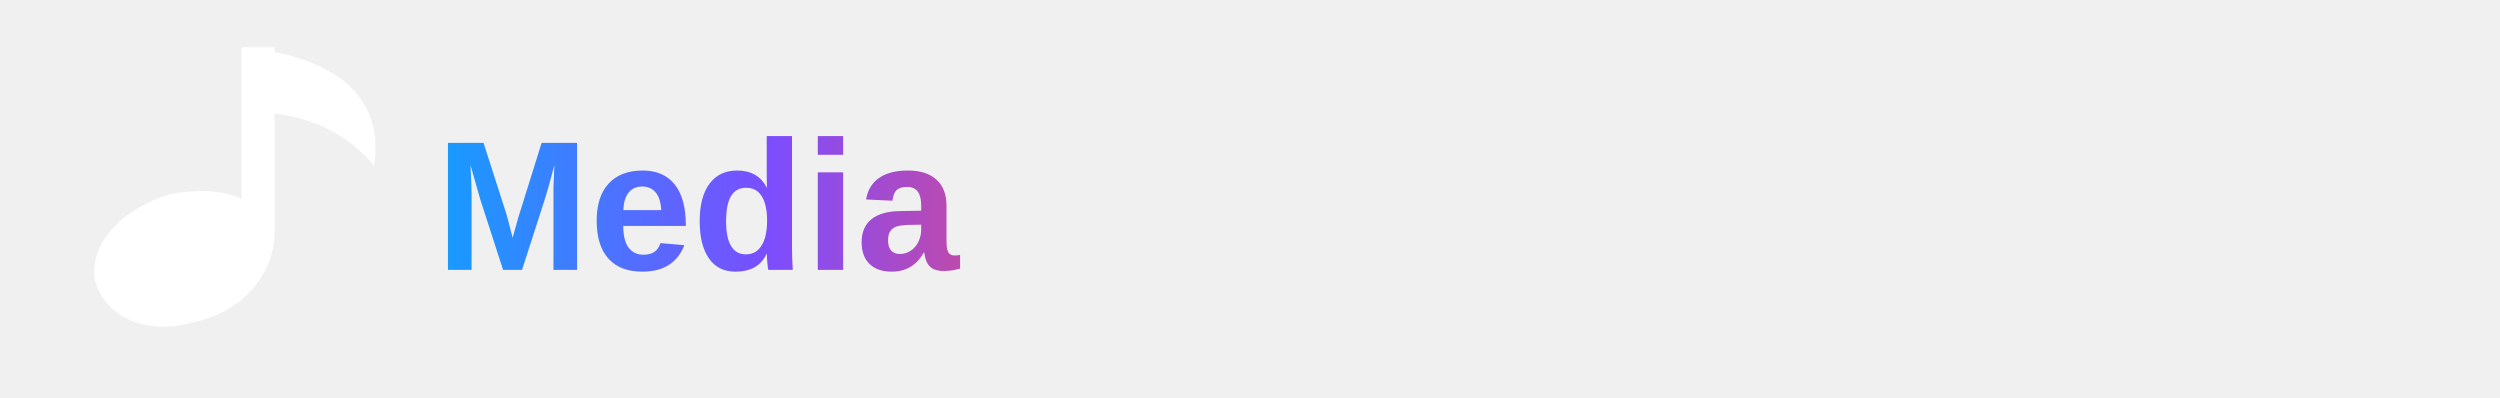
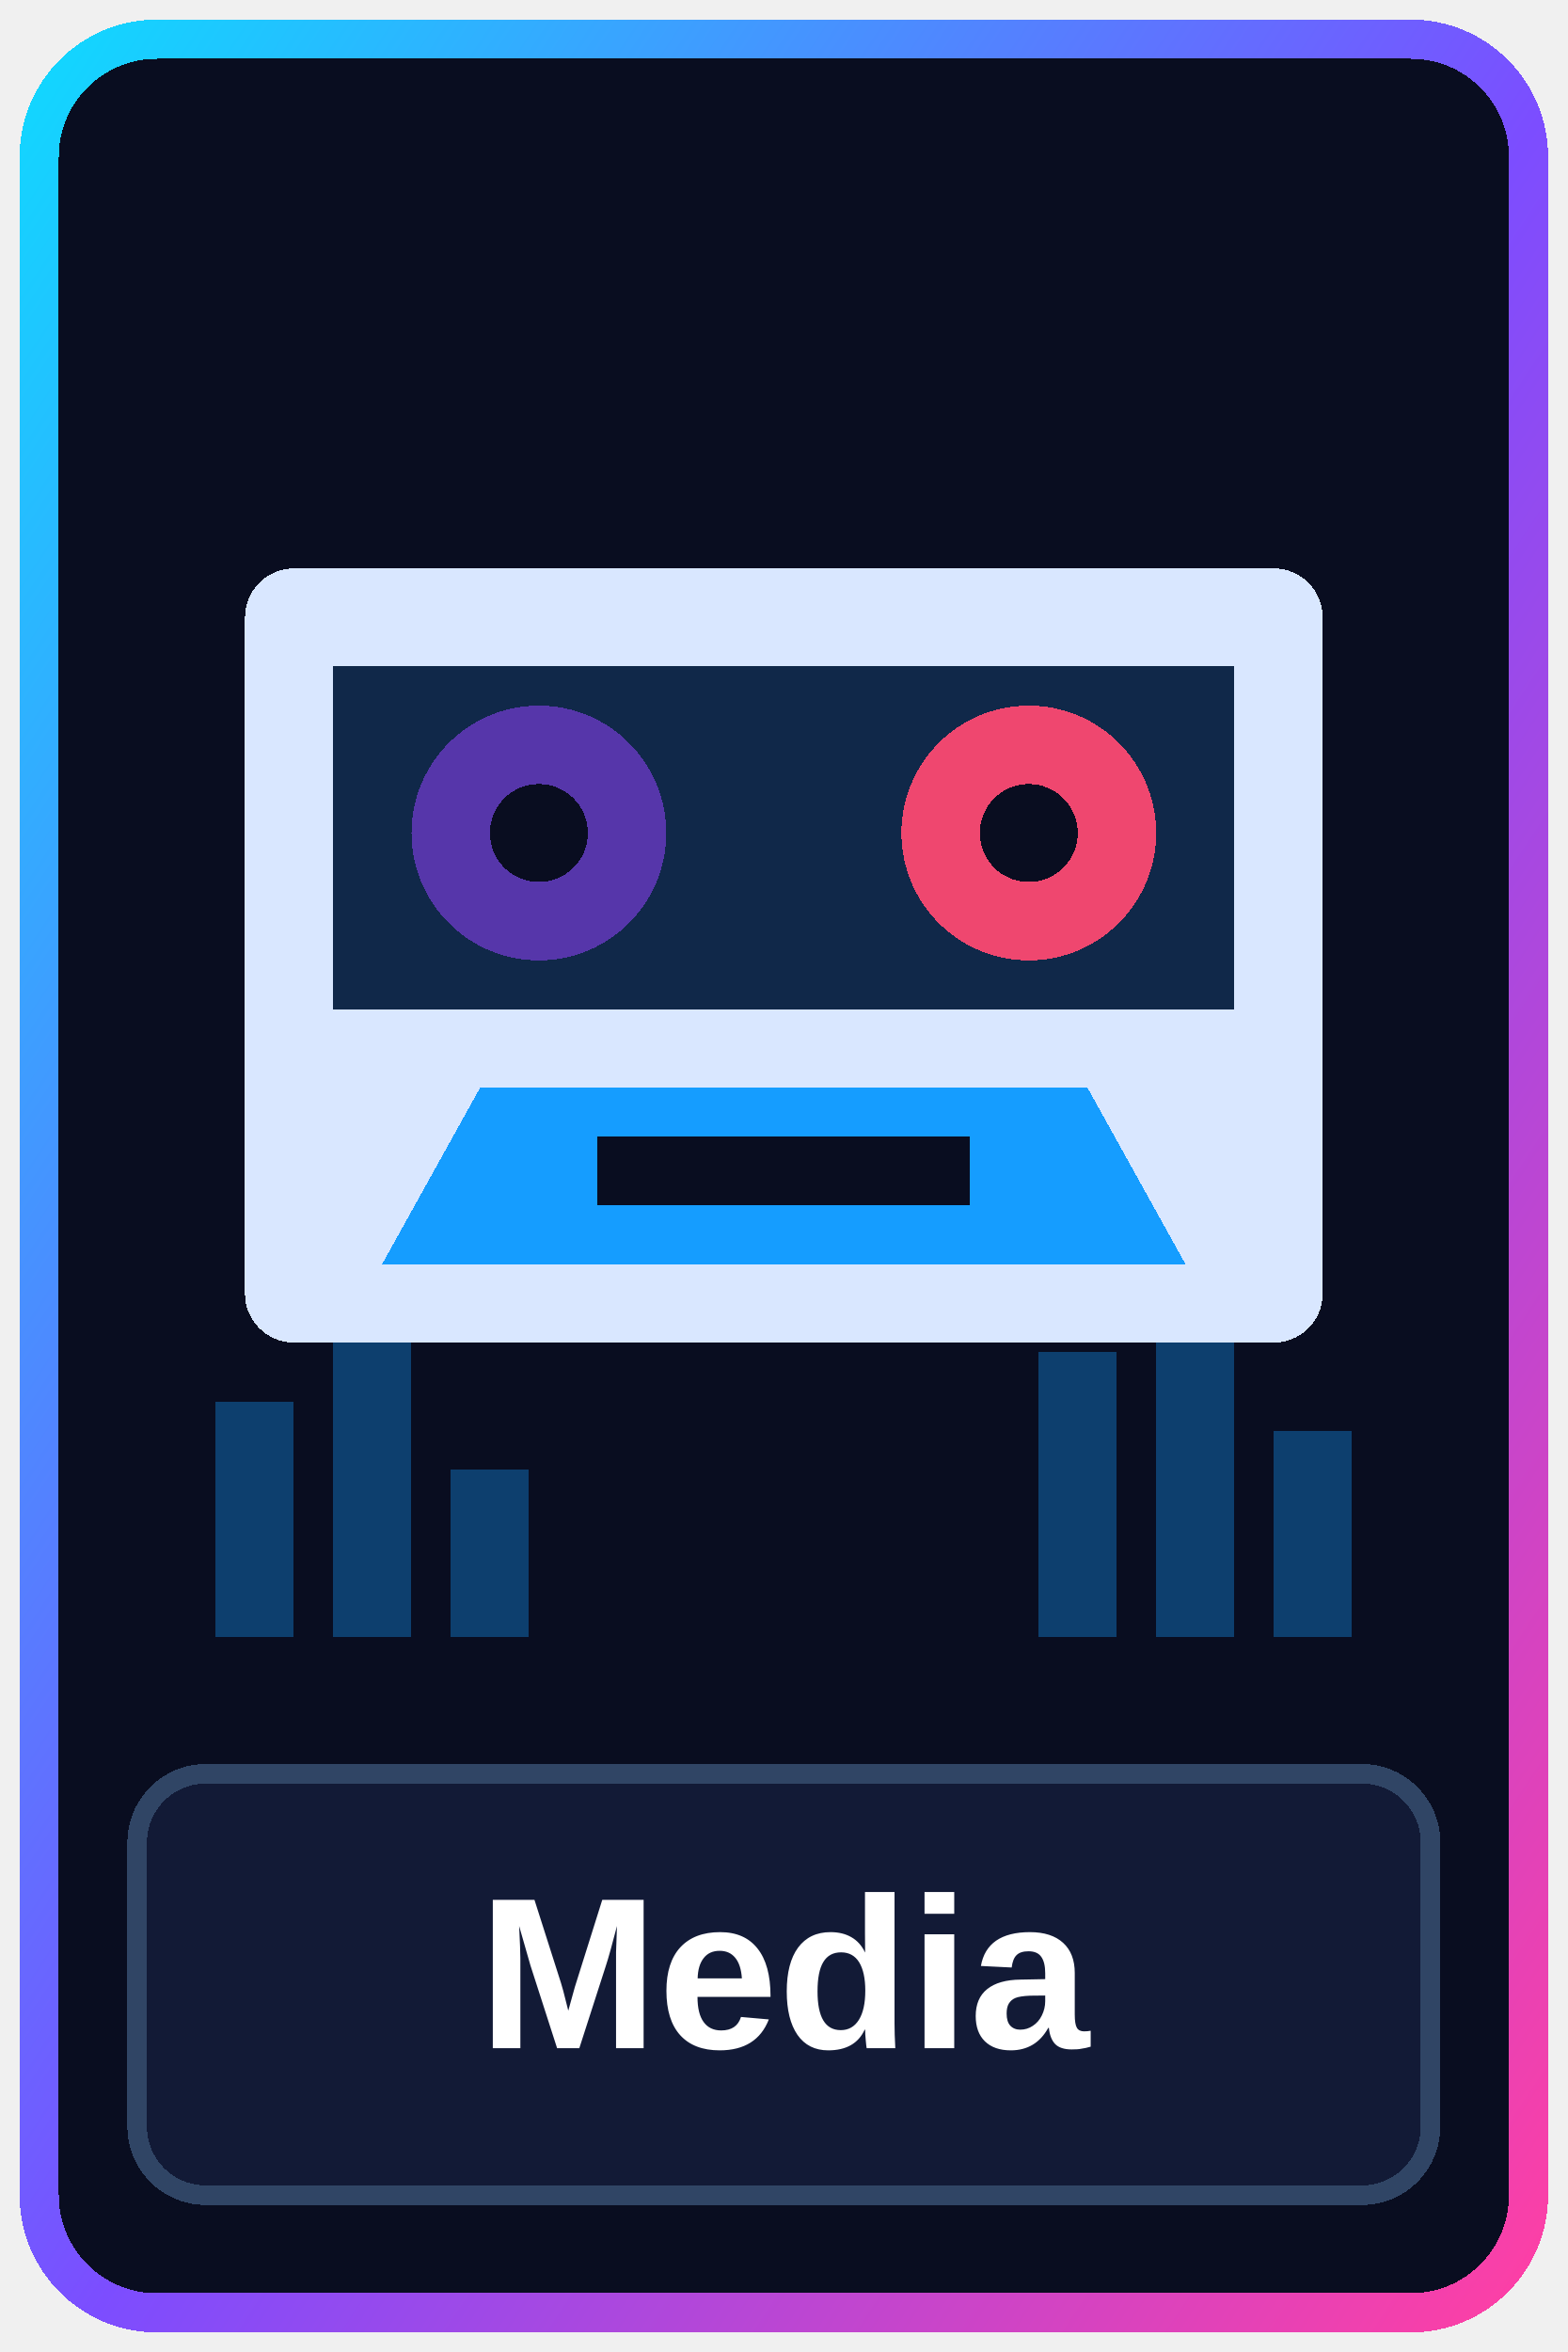
- <svg xmlns="http://www.w3.org/2000/svg" width="528" height="84" viewBox="0 0 528 84">
+ <svg xmlns="http://www.w3.org/2000/svg" width="160" height="240" viewBox="0 0 160 240" shape-rendering="crispEdges">
  <defs>
-     <linearGradient id="label" x1="92" y1="0" x2="300" y2="0" gradientUnits="userSpaceOnUse">
-       <stop stop-color="#159dff" />
-       <stop offset=".34" stop-color="#7c4dff" />
-       <stop offset=".68" stop-color="#ef476f" />
-       <stop offset="1" stop-color="#ffd166" />
+     <linearGradient id="edge" x1="0" y1="0" x2="1" y2="1">
+       <stop stop-color="#10d9ff" />
+       <stop offset=".52" stop-color="#7c4dff" />
+       <stop offset="1" stop-color="#ff3fa4" />
    </linearGradient>
  </defs>
-   <path fill="#fff" d="M51 10h7v39c0 9-7 17-17 19-10 3-19-1-21-9-1-8 6-15 16-18 5-1 11-1 15 1Zm7 1c15 3 23 11 21 24-5-6-12-10-21-11Z" />
-   <text x="92" y="57" fill="url(#label)" font-family="Liberation Sans, sans-serif" font-size="39" font-weight="700">Media</text>
+   <rect x="4" y="4" width="152" height="232" rx="12" fill="#090d20" stroke="url(#edge)" stroke-width="4" />
+   <g fill="#159dff" opacity=".35">
+     <rect x="22" y="143" width="8" height="24" />
+     <rect x="34" y="132" width="8" height="35" />
+     <rect x="46" y="150" width="8" height="17" />
+     <rect x="106" y="138" width="8" height="29" />
+     <rect x="118" y="126" width="8" height="41" />
+     <rect x="130" y="146" width="8" height="21" />
+   </g>
+   <rect x="25" y="58" width="110" height="79" rx="5" fill="#d9e7ff" />
+   <rect x="34" y="68" width="92" height="35" fill="#102849" />
+   <circle cx="55" cy="85" r="13" fill="#5636aa" />
+   <circle cx="105" cy="85" r="13" fill="#ef476f" />
+   <circle cx="55" cy="85" r="5" fill="#090d20" />
+   <circle cx="105" cy="85" r="5" fill="#090d20" />
+   <path fill="#159dff" d="M49 111h62l10 18H39Z" />
+   <rect x="61" y="116" width="38" height="7" fill="#090d20" />
+   <rect x="14" y="181" width="132" height="43" rx="7" fill="#121a36" stroke="#304565" stroke-width="2" />
+   <text x="80" y="209" text-anchor="middle" fill="#fff" font-family="Liberation Sans, sans-serif" font-size="22" font-weight="700">Media</text>
</svg>
